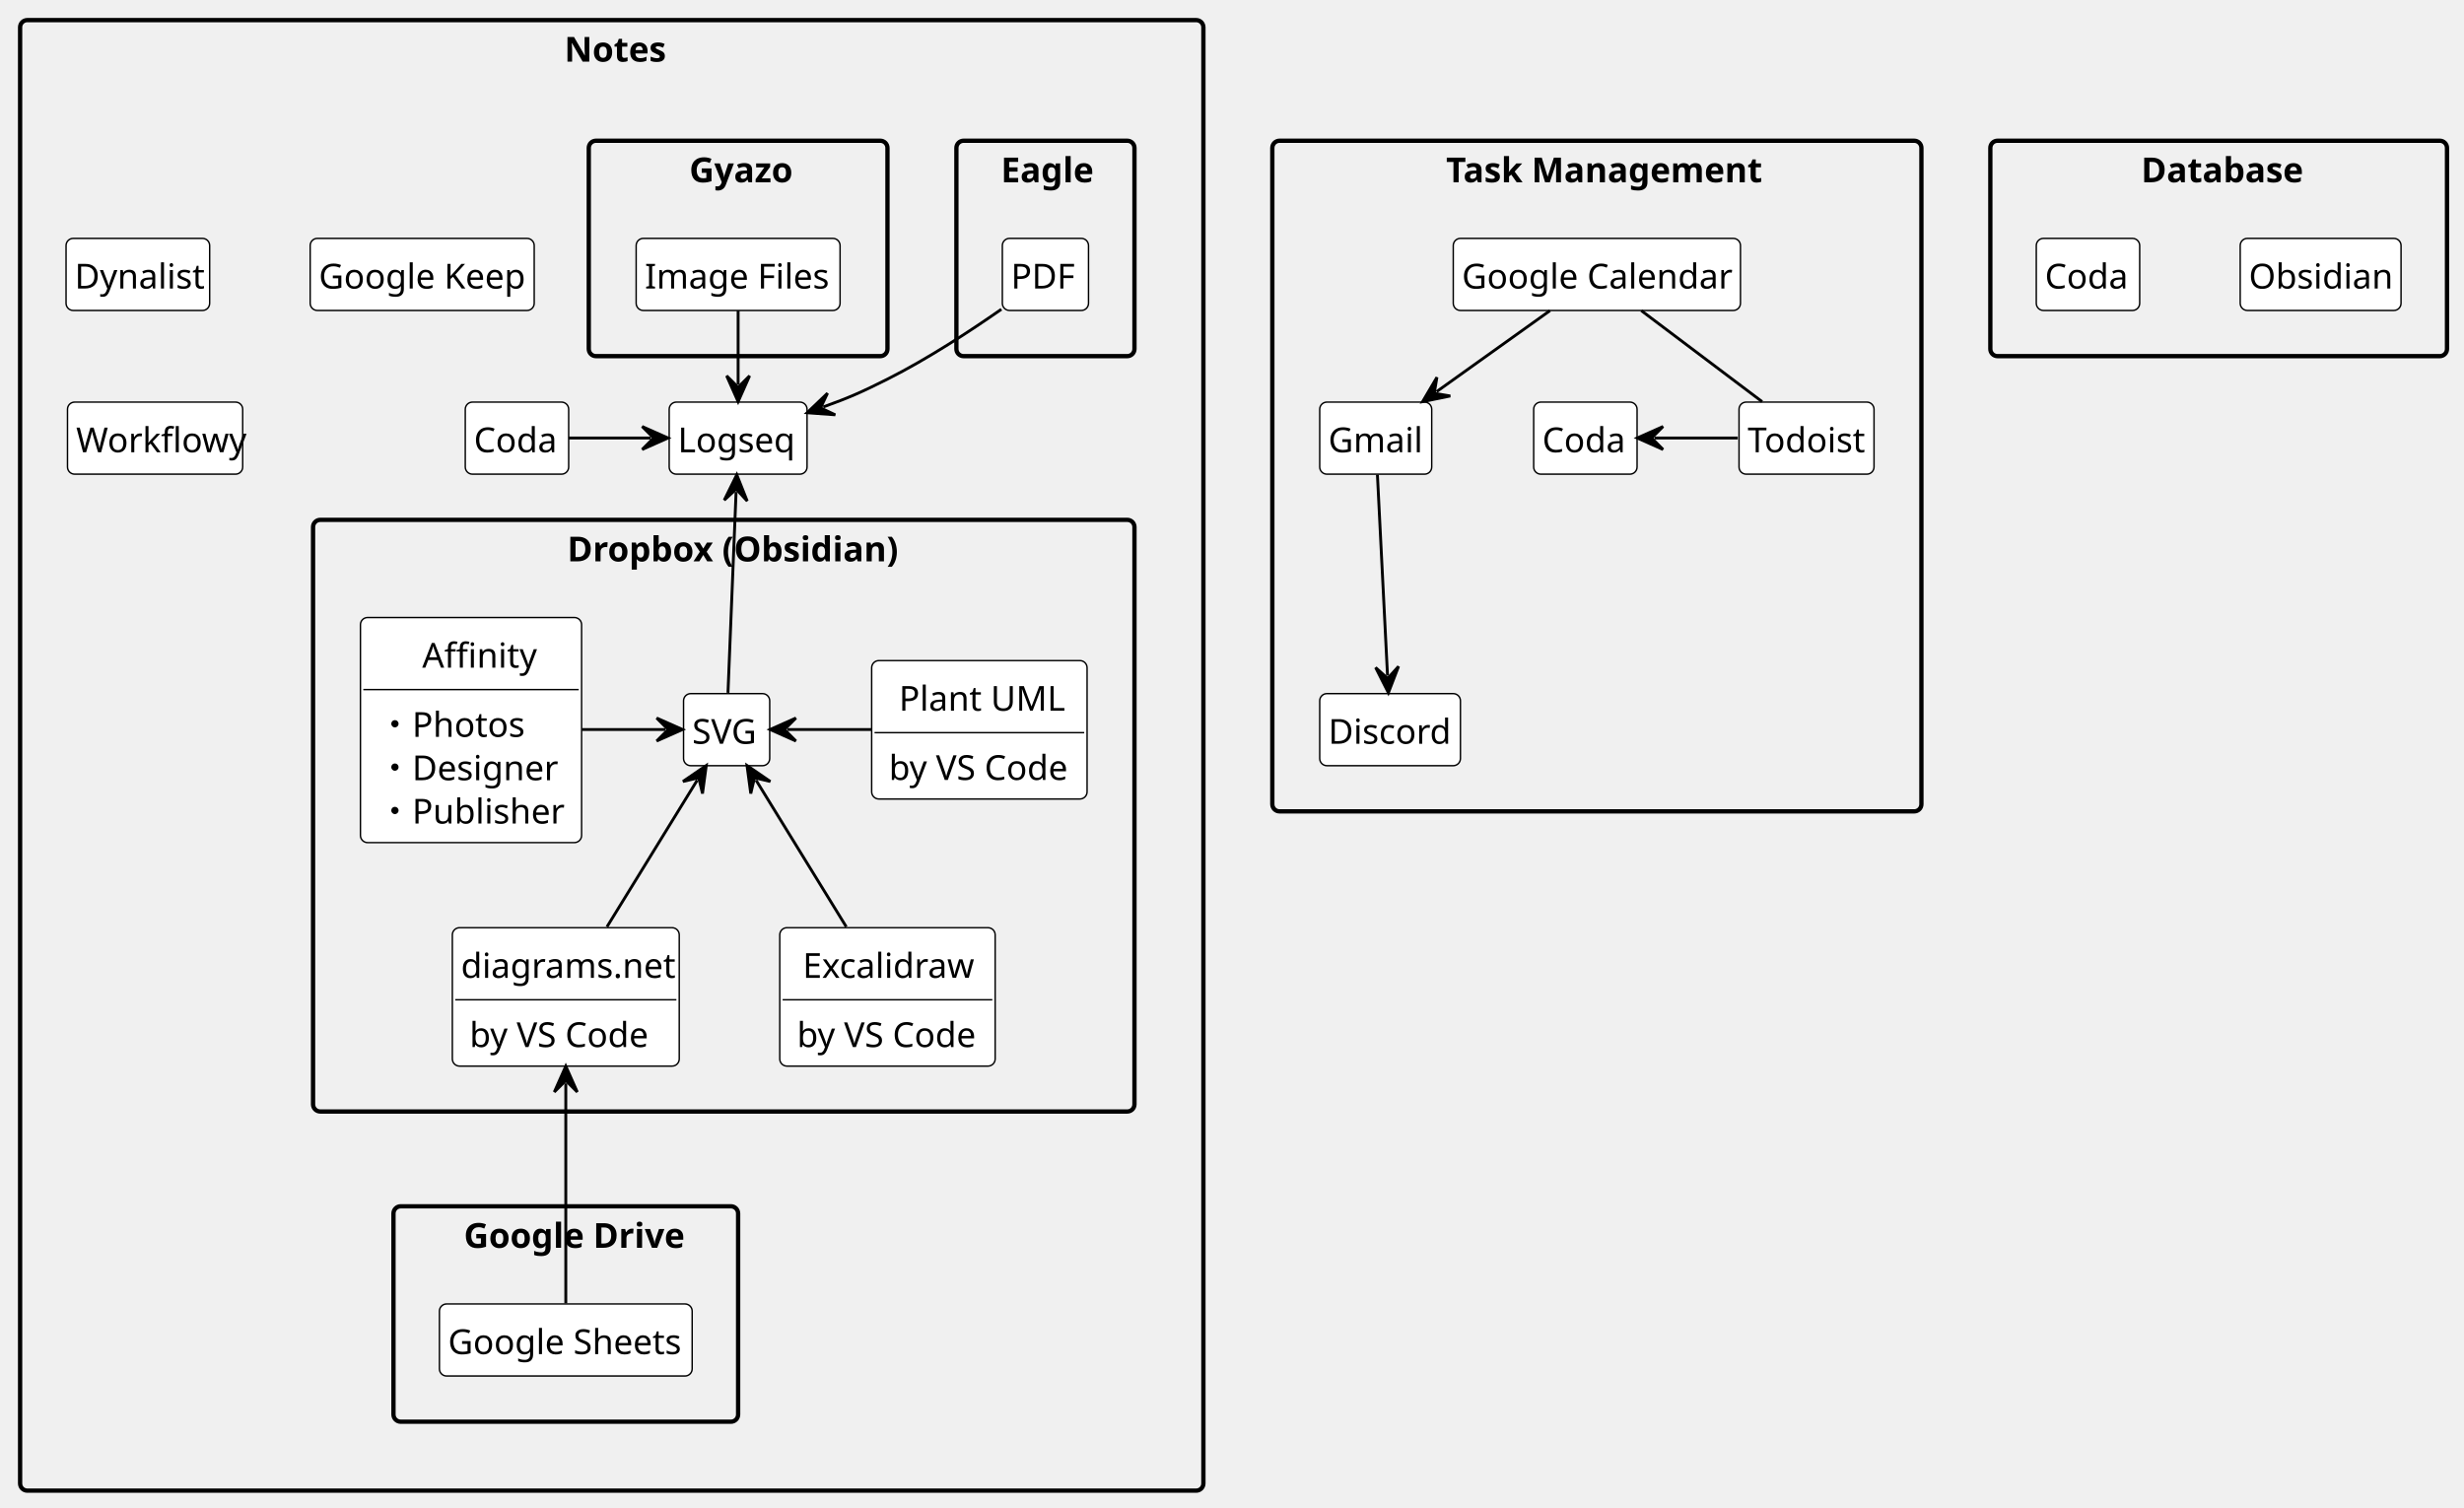
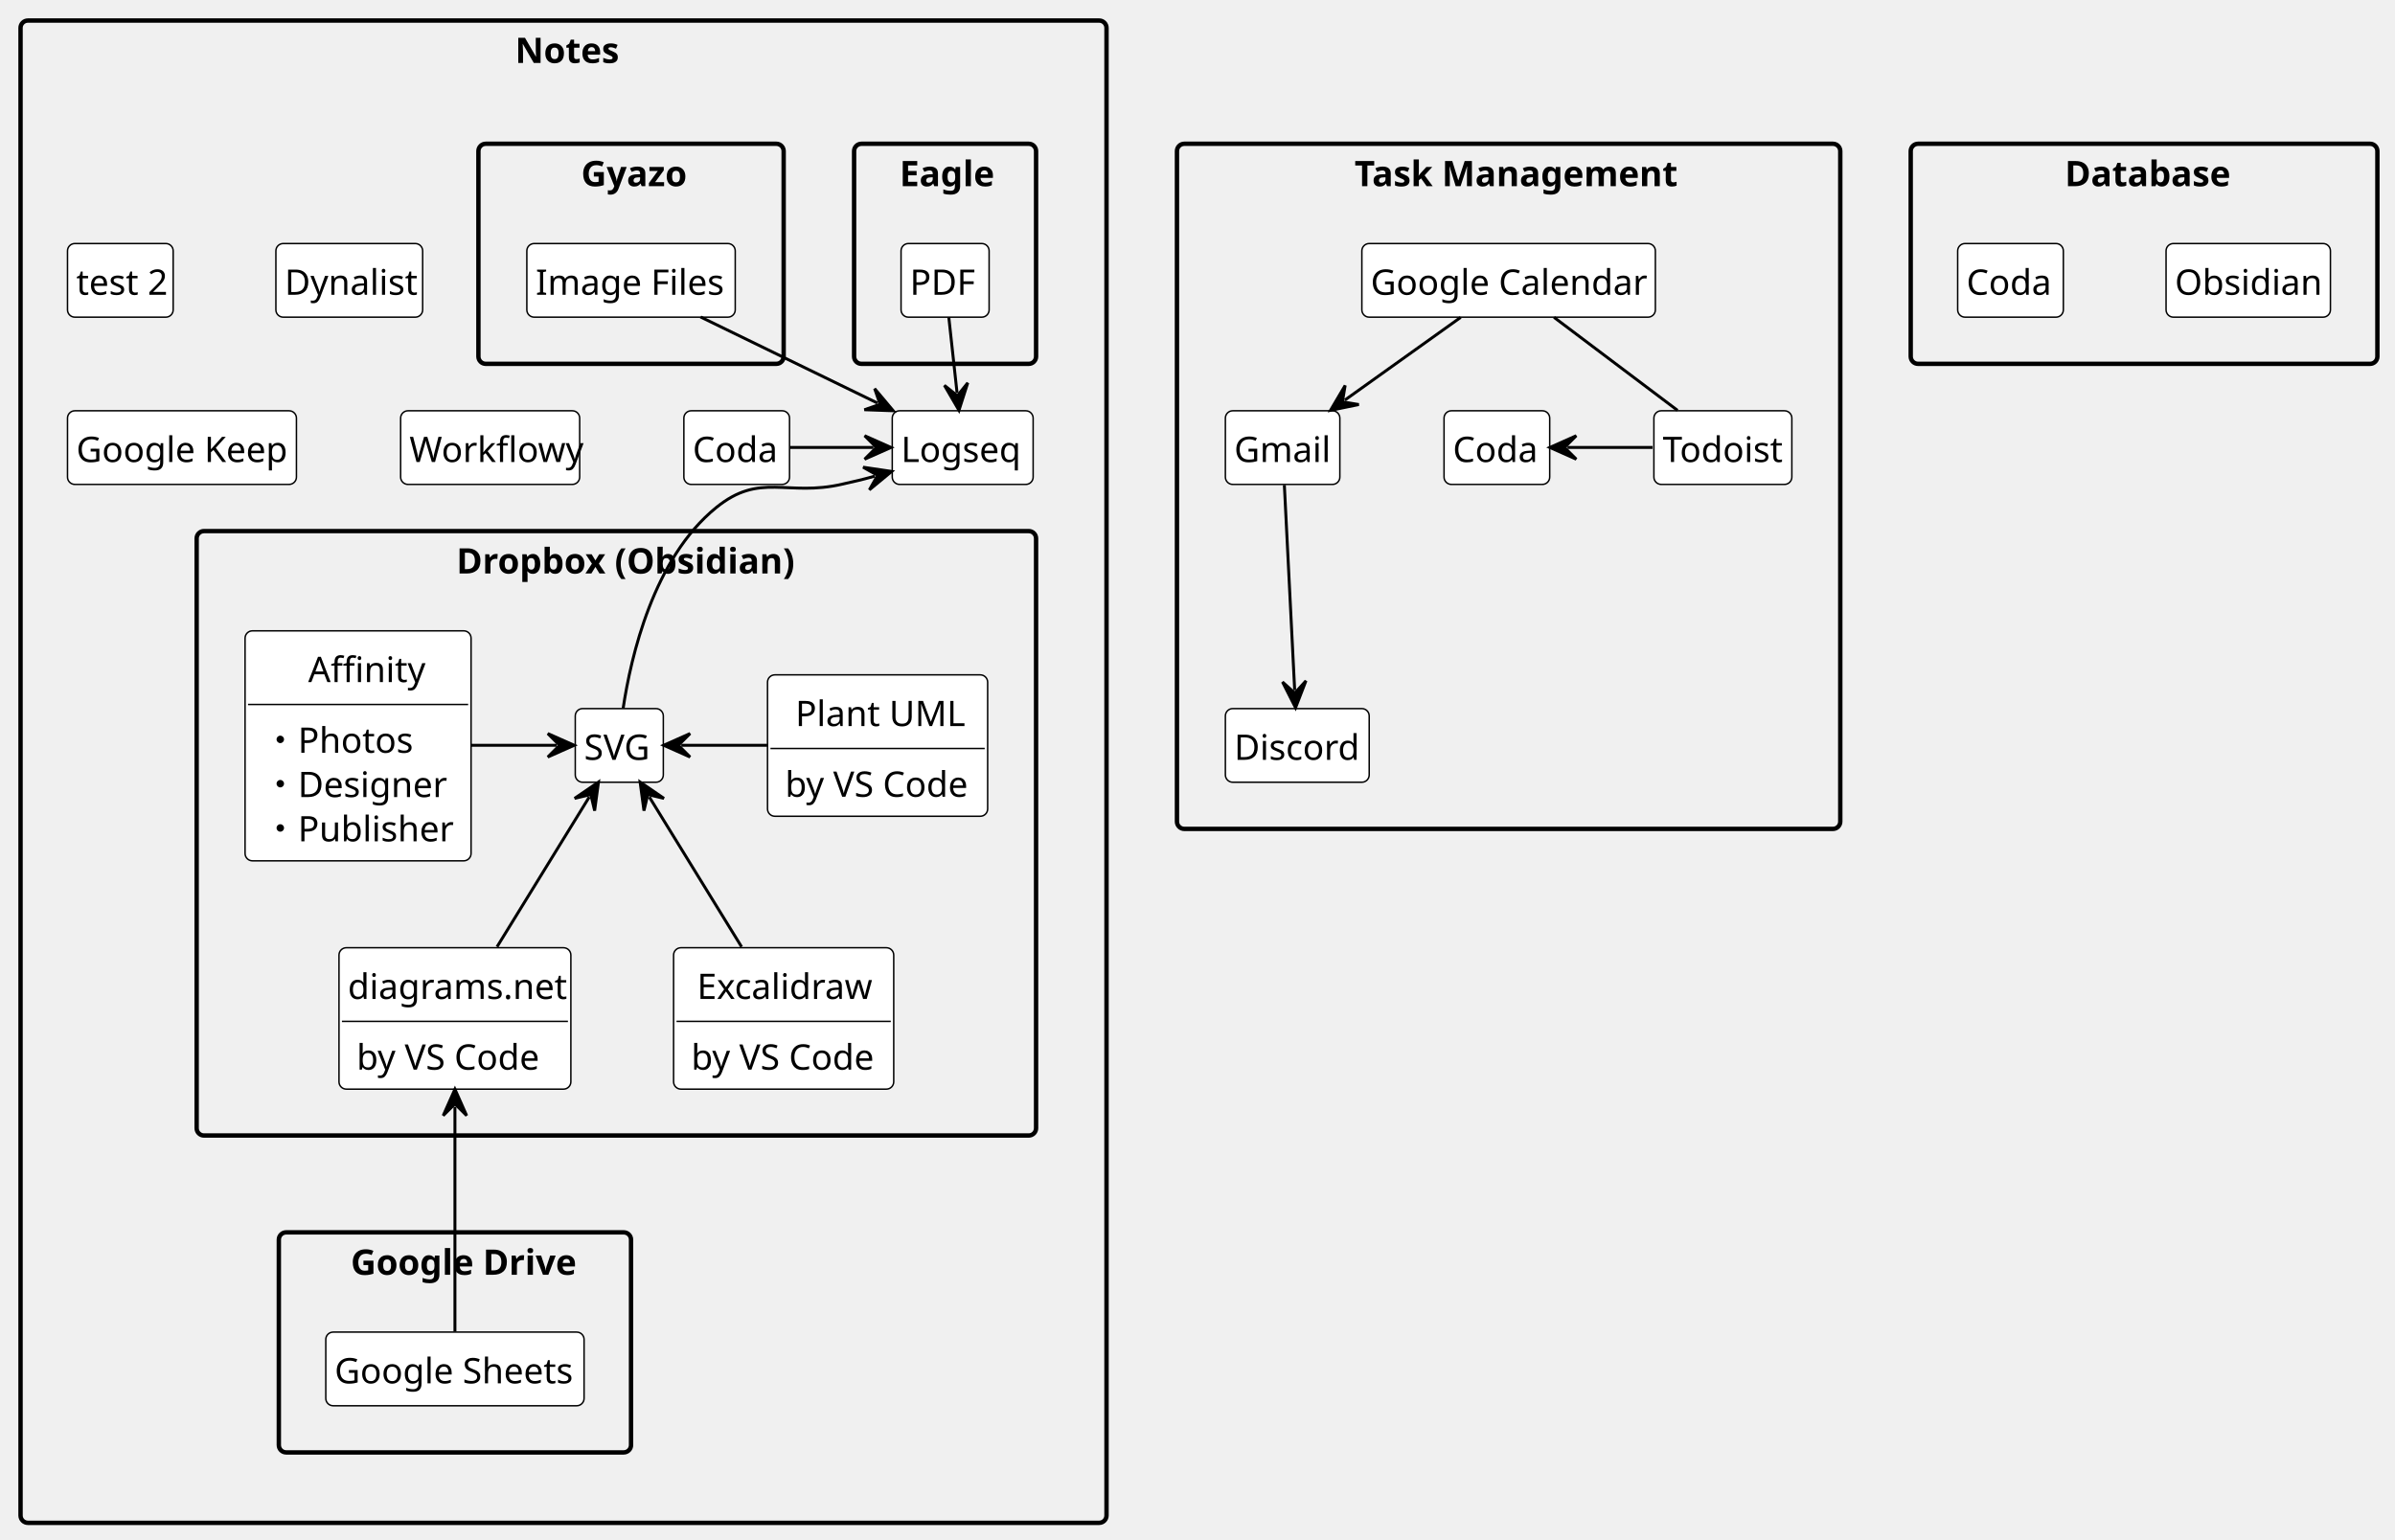
- <svg xmlns="http://www.w3.org/2000/svg" contentStyleType="text/css" height="1640.625px" preserveAspectRatio="none" style="width:2681px;height:1640px;background:#FFFFFF;" version="1.1" viewBox="0 0 2681 1640" width="2681.25px" zoomAndPan="magnify">
+ <svg xmlns="http://www.w3.org/2000/svg" contentStyleType="text/css" height="1640.625px" preserveAspectRatio="none" style="width:2550px;height:1640px;background:#FFFFFF;" version="1.1" viewBox="0 0 2550 1640" width="2550px" zoomAndPan="magnify">
  <defs />
  <g>
    <g id="cluster_Notes">
-       <rect fill="none" height="1600" rx="7.812" ry="7.812" style="stroke:#000000;stroke-width:4.688;" width="1287.5" x="21.875" y="21.875" />
-       <text fill="#000000" font-family="sans-serif" font-size="37.5" font-weight="bold" lengthAdjust="spacing" textLength="103.125" x="614.062" y="67.053">Notes</text>
+       <rect fill="none" height="1600" rx="7.812" ry="7.812" style="stroke:#000000;stroke-width:4.688;" width="1156.25" x="21.875" y="21.875" />
+       <text fill="#000000" font-family="sans-serif" font-size="37.5" font-weight="bold" lengthAdjust="spacing" textLength="103.125" x="548.438" y="67.053">Notes</text>
    </g>
    <g id="cluster_dropbox">
-       <rect fill="none" height="643.75" rx="7.812" ry="7.812" style="stroke:#000000;stroke-width:4.688;" width="893.75" x="340.625" y="565.625" />
-       <text fill="#000000" font-family="sans-serif" font-size="37.5" font-weight="bold" lengthAdjust="spacing" textLength="340.625" x="617.188" y="610.803">Dropbox (Obsidian)</text>
+       <rect fill="none" height="643.75" rx="7.812" ry="7.812" style="stroke:#000000;stroke-width:4.688;" width="893.75" x="209.375" y="565.625" />
+       <text fill="#000000" font-family="sans-serif" font-size="37.5" font-weight="bold" lengthAdjust="spacing" textLength="340.625" x="485.938" y="610.803">Dropbox (Obsidian)</text>
    </g>
    <g id="cluster_googledrive">
-       <rect fill="none" height="234.375" rx="7.812" ry="7.812" style="stroke:#000000;stroke-width:4.688;" width="375" x="428.125" y="1312.5" />
-       <text fill="#000000" font-family="sans-serif" font-size="37.5" font-weight="bold" lengthAdjust="spacing" textLength="221.875" x="504.688" y="1357.678">Google Drive</text>
+       <rect fill="none" height="234.375" rx="7.812" ry="7.812" style="stroke:#000000;stroke-width:4.688;" width="375" x="296.875" y="1312.5" />
+       <text fill="#000000" font-family="sans-serif" font-size="37.5" font-weight="bold" lengthAdjust="spacing" textLength="221.875" x="373.438" y="1357.678">Google Drive</text>
    </g>
    <g id="cluster_eagle">
-       <rect fill="none" height="234.375" rx="7.812" ry="7.812" style="stroke:#000000;stroke-width:4.688;" width="193.75" x="1040.625" y="153.125" />
-       <text fill="#000000" font-family="sans-serif" font-size="37.5" font-weight="bold" lengthAdjust="spacing" textLength="96.875" x="1089.062" y="198.303">Eagle</text>
+       <rect fill="none" height="234.375" rx="7.812" ry="7.812" style="stroke:#000000;stroke-width:4.688;" width="193.75" x="909.375" y="153.125" />
+       <text fill="#000000" font-family="sans-serif" font-size="37.5" font-weight="bold" lengthAdjust="spacing" textLength="96.875" x="957.812" y="198.303">Eagle</text>
    </g>
    <g id="cluster_gyazo">
-       <rect fill="none" height="234.375" rx="7.812" ry="7.812" style="stroke:#000000;stroke-width:4.688;" width="325" x="640.625" y="153.125" />
-       <text fill="#000000" font-family="sans-serif" font-size="37.5" font-weight="bold" lengthAdjust="spacing" textLength="106.25" x="750" y="198.303">Gyazo</text>
+       <rect fill="none" height="234.375" rx="7.812" ry="7.812" style="stroke:#000000;stroke-width:4.688;" width="325" x="509.375" y="153.125" />
+       <text fill="#000000" font-family="sans-serif" font-size="37.5" font-weight="bold" lengthAdjust="spacing" textLength="106.25" x="618.75" y="198.303">Gyazo</text>
    </g>
    <g id="cluster_Database">
-       <rect fill="none" height="234.375" rx="7.812" ry="7.812" style="stroke:#000000;stroke-width:4.688;" width="496.875" x="2165.625" y="153.125" />
-       <text fill="#000000" font-family="sans-serif" font-size="37.5" font-weight="bold" lengthAdjust="spacing" textLength="168.75" x="2329.688" y="198.303">Database</text>
+       <rect fill="none" height="234.375" rx="7.812" ry="7.812" style="stroke:#000000;stroke-width:4.688;" width="496.875" x="2034.375" y="153.125" />
+       <text fill="#000000" font-family="sans-serif" font-size="37.5" font-weight="bold" lengthAdjust="spacing" textLength="168.75" x="2198.438" y="198.303">Database</text>
    </g>
    <g id="cluster_Task Management">
-       <rect fill="none" height="729.688" rx="7.812" ry="7.812" style="stroke:#000000;stroke-width:4.688;" width="706.25" x="1384.375" y="153.125" />
-       <text fill="#000000" font-family="sans-serif" font-size="37.5" font-weight="bold" lengthAdjust="spacing" textLength="328.125" x="1573.438" y="198.303">Task Management</text>
+       <rect fill="none" height="729.688" rx="7.812" ry="7.812" style="stroke:#000000;stroke-width:4.688;" width="706.25" x="1253.125" y="153.125" />
+       <text fill="#000000" font-family="sans-serif" font-size="37.5" font-weight="bold" lengthAdjust="spacing" textLength="328.125" x="1442.188" y="198.303">Task Management</text>
+     </g>
+     <g id="elem_test 2">
+       <rect codeLine="26" fill="#FFFFFF" height="78.418" id="test 2" rx="7.812" ry="7.812" style="stroke:#000000;stroke-width:1.562;" width="112.5" x="71.875" y="259.375" />
+       <text fill="#000000" font-family="sans-serif" font-size="37.5" lengthAdjust="spacing" textLength="93.75" x="81.25" y="313.928">test 2</text>
    </g>
    <g id="elem_logseq">
-       <rect codeLine="26" fill="#FFFFFF" height="78.418" id="logseq" rx="7.812" ry="7.812" style="stroke:#000000;stroke-width:1.562;" width="150" x="728.125" y="437.5" />
-       <text fill="#000000" font-family="sans-serif" font-size="37.5" lengthAdjust="spacing" textLength="131.25" x="737.5" y="492.053">Logseq</text>
+       <rect codeLine="27" fill="#FFFFFF" height="78.418" id="logseq" rx="7.812" ry="7.812" style="stroke:#000000;stroke-width:1.562;" width="150" x="950" y="437.5" />
+       <text fill="#000000" font-family="sans-serif" font-size="37.5" lengthAdjust="spacing" textLength="131.25" x="959.375" y="492.053">Logseq</text>
    </g>
    <g id="elem_coda">
-       <rect codeLine="53" fill="#FFFFFF" height="78.418" id="coda" rx="7.812" ry="7.812" style="stroke:#000000;stroke-width:1.562;" width="112.5" x="506.25" y="437.5" />
-       <text fill="#000000" font-family="sans-serif" font-size="37.5" lengthAdjust="spacing" textLength="93.75" x="515.625" y="492.053">Coda</text>
+       <rect codeLine="54" fill="#FFFFFF" height="78.418" id="coda" rx="7.812" ry="7.812" style="stroke:#000000;stroke-width:1.562;" width="112.5" x="728.125" y="437.5" />
+       <text fill="#000000" font-family="sans-serif" font-size="37.5" lengthAdjust="spacing" textLength="93.75" x="737.5" y="492.053">Coda</text>
    </g>
    <g id="elem_dynalist">
-       <rect codeLine="54" fill="#FFFFFF" height="78.418" id="dynalist" rx="7.812" ry="7.812" style="stroke:#000000;stroke-width:1.562;" width="156.25" x="71.875" y="259.375" />
-       <text fill="#000000" font-family="sans-serif" font-size="37.5" lengthAdjust="spacing" textLength="137.5" x="81.25" y="313.928">Dynalist</text>
+       <rect codeLine="55" fill="#FFFFFF" height="78.418" id="dynalist" rx="7.812" ry="7.812" style="stroke:#000000;stroke-width:1.562;" width="156.25" x="293.75" y="259.375" />
+       <text fill="#000000" font-family="sans-serif" font-size="37.5" lengthAdjust="spacing" textLength="137.5" x="303.125" y="313.928">Dynalist</text>
    </g>
    <g id="elem_googlekeep">
-       <rect codeLine="55" fill="#FFFFFF" height="78.418" id="googlekeep" rx="7.812" ry="7.812" style="stroke:#000000;stroke-width:1.562;" width="243.75" x="337.5" y="259.375" />
-       <text fill="#000000" font-family="sans-serif" font-size="37.5" lengthAdjust="spacing" textLength="225" x="346.875" y="313.928">Google Keep</text>
+       <rect codeLine="56" fill="#FFFFFF" height="78.418" id="googlekeep" rx="7.812" ry="7.812" style="stroke:#000000;stroke-width:1.562;" width="243.75" x="71.875" y="437.5" />
+       <text fill="#000000" font-family="sans-serif" font-size="37.5" lengthAdjust="spacing" textLength="225" x="81.25" y="492.053">Google Keep</text>
    </g>
    <g id="elem_workflowy">
-       <rect codeLine="56" fill="#FFFFFF" height="78.418" id="workflowy" rx="7.812" ry="7.812" style="stroke:#000000;stroke-width:1.562;" width="190.625" x="73.438" y="437.5" />
-       <text fill="#000000" font-family="sans-serif" font-size="37.5" lengthAdjust="spacing" textLength="171.875" x="82.812" y="492.053">Workflowy</text>
+       <rect codeLine="57" fill="#FFFFFF" height="78.418" id="workflowy" rx="7.812" ry="7.812" style="stroke:#000000;stroke-width:1.562;" width="190.625" x="426.562" y="437.5" />
+       <text fill="#000000" font-family="sans-serif" font-size="37.5" lengthAdjust="spacing" textLength="171.875" x="435.938" y="492.053">Workflowy</text>
    </g>
    <g id="elem_svg">
-       <rect codeLine="28" fill="#FFFFFF" height="78.418" id="svg" rx="7.812" ry="7.812" style="stroke:#000000;stroke-width:1.562;" width="93.75" x="743.75" y="754.688" />
-       <text fill="#000000" font-family="sans-serif" font-size="37.5" lengthAdjust="spacing" textLength="75" x="753.125" y="809.241">SVG</text>
+       <rect codeLine="29" fill="#FFFFFF" height="78.418" id="svg" rx="7.812" ry="7.812" style="stroke:#000000;stroke-width:1.562;" width="93.75" x="612.5" y="754.688" />
+       <text fill="#000000" font-family="sans-serif" font-size="37.5" lengthAdjust="spacing" textLength="75" x="621.875" y="809.241">SVG</text>
    </g>
    <g id="elem_diagramsnet">
-       <rect codeLine="29" fill="#FFFFFF" height="150.586" id="diagramsnet" rx="7.812" ry="7.812" style="stroke:#000000;stroke-width:1.562;" width="246.875" x="492.188" y="1009.375" />
-       <text fill="#000000" font-family="sans-serif" font-size="37.5" lengthAdjust="spacing" textLength="228.125" x="501.562" y="1063.928">diagrams.net</text>
-       <line style="stroke:#000000;stroke-width:1.562;" x1="495.312" x2="735.938" y1="1087.793" y2="1087.793" />
-       <text fill="#000000" font-family="sans-serif" font-size="37.5" lengthAdjust="spacing" textLength="196.875" x="510.938" y="1139.221">by VS Code</text>
+       <rect codeLine="30" fill="#FFFFFF" height="150.586" id="diagramsnet" rx="7.812" ry="7.812" style="stroke:#000000;stroke-width:1.562;" width="246.875" x="360.938" y="1009.375" />
+       <text fill="#000000" font-family="sans-serif" font-size="37.5" lengthAdjust="spacing" textLength="228.125" x="370.312" y="1063.928">diagrams.net</text>
+       <line style="stroke:#000000;stroke-width:1.562;" x1="364.062" x2="604.688" y1="1087.793" y2="1087.793" />
+       <text fill="#000000" font-family="sans-serif" font-size="37.5" lengthAdjust="spacing" textLength="196.875" x="379.688" y="1139.221">by VS Code</text>
    </g>
    <g id="elem_excalidraw">
-       <rect codeLine="32" fill="#FFFFFF" height="150.586" id="excalidraw" rx="7.812" ry="7.812" style="stroke:#000000;stroke-width:1.562;" width="234.375" x="848.438" y="1009.375" />
-       <text fill="#000000" font-family="sans-serif" font-size="37.5" lengthAdjust="spacing" textLength="184.375" x="873.438" y="1063.928">Excalidraw</text>
-       <line style="stroke:#000000;stroke-width:1.562;" x1="851.562" x2="1079.688" y1="1087.793" y2="1087.793" />
-       <text fill="#000000" font-family="sans-serif" font-size="37.5" lengthAdjust="spacing" textLength="196.875" x="867.188" y="1139.221">by VS Code</text>
+       <rect codeLine="33" fill="#FFFFFF" height="150.586" id="excalidraw" rx="7.812" ry="7.812" style="stroke:#000000;stroke-width:1.562;" width="234.375" x="717.188" y="1009.375" />
+       <text fill="#000000" font-family="sans-serif" font-size="37.5" lengthAdjust="spacing" textLength="184.375" x="742.188" y="1063.928">Excalidraw</text>
+       <line style="stroke:#000000;stroke-width:1.562;" x1="720.312" x2="948.438" y1="1087.793" y2="1087.793" />
+       <text fill="#000000" font-family="sans-serif" font-size="37.5" lengthAdjust="spacing" textLength="196.875" x="735.938" y="1139.221">by VS Code</text>
    </g>
    <g id="elem_plantuml">
-       <rect codeLine="35" fill="#FFFFFF" height="150.586" id="plantuml" rx="7.812" ry="7.812" style="stroke:#000000;stroke-width:1.562;" width="234.375" x="948.438" y="718.75" />
-       <text fill="#000000" font-family="sans-serif" font-size="37.5" lengthAdjust="spacing" textLength="175" x="978.125" y="773.303">Plant UML</text>
-       <line style="stroke:#000000;stroke-width:1.562;" x1="951.562" x2="1179.688" y1="797.168" y2="797.168" />
-       <text fill="#000000" font-family="sans-serif" font-size="37.5" lengthAdjust="spacing" textLength="196.875" x="967.188" y="848.596">by VS Code</text>
+       <rect codeLine="36" fill="#FFFFFF" height="150.586" id="plantuml" rx="7.812" ry="7.812" style="stroke:#000000;stroke-width:1.562;" width="234.375" x="817.188" y="718.75" />
+       <text fill="#000000" font-family="sans-serif" font-size="37.5" lengthAdjust="spacing" textLength="175" x="846.875" y="773.303">Plant UML</text>
+       <line style="stroke:#000000;stroke-width:1.562;" x1="820.312" x2="1048.438" y1="797.168" y2="797.168" />
+       <text fill="#000000" font-family="sans-serif" font-size="37.5" lengthAdjust="spacing" textLength="196.875" x="835.938" y="848.596">by VS Code</text>
    </g>
    <g id="elem_affinity">
-       <rect codeLine="38" fill="#FFFFFF" height="244.922" id="affinity" rx="7.812" ry="7.812" style="stroke:#000000;stroke-width:1.562;" width="240.625" x="392.188" y="671.875" />
-       <text fill="#000000" font-family="sans-serif" font-size="37.5" lengthAdjust="spacing" textLength="106.25" x="459.375" y="726.428">Affinity</text>
-       <line style="stroke:#000000;stroke-width:1.562;" x1="395.312" x2="629.688" y1="750.293" y2="750.293" />
-       <text fill="#000000" font-family="sans-serif" font-size="37.5" lengthAdjust="spacing" textLength="159.375" x="410.938" y="801.721">・Photos</text>
-       <text fill="#000000" font-family="sans-serif" font-size="37.5" lengthAdjust="spacing" textLength="196.875" x="410.938" y="848.889">・Designer</text>
-       <text fill="#000000" font-family="sans-serif" font-size="37.5" lengthAdjust="spacing" textLength="203.125" x="410.938" y="896.057">・Publisher</text>
+       <rect codeLine="39" fill="#FFFFFF" height="244.922" id="affinity" rx="7.812" ry="7.812" style="stroke:#000000;stroke-width:1.562;" width="240.625" x="260.938" y="671.875" />
+       <text fill="#000000" font-family="sans-serif" font-size="37.5" lengthAdjust="spacing" textLength="106.25" x="328.125" y="726.428">Affinity</text>
+       <line style="stroke:#000000;stroke-width:1.562;" x1="264.062" x2="498.438" y1="750.293" y2="750.293" />
+       <text fill="#000000" font-family="sans-serif" font-size="37.5" lengthAdjust="spacing" textLength="159.375" x="279.688" y="801.721">・Photos</text>
+       <text fill="#000000" font-family="sans-serif" font-size="37.5" lengthAdjust="spacing" textLength="196.875" x="279.688" y="848.889">・Designer</text>
+       <text fill="#000000" font-family="sans-serif" font-size="37.5" lengthAdjust="spacing" textLength="203.125" x="279.688" y="896.057">・Publisher</text>
    </g>
    <g id="elem_googlesheets">
-       <rect codeLine="45" fill="#FFFFFF" height="78.418" id="googlesheets" rx="7.812" ry="7.812" style="stroke:#000000;stroke-width:1.562;" width="275" x="478.125" y="1418.75" />
-       <text fill="#000000" font-family="sans-serif" font-size="37.5" lengthAdjust="spacing" textLength="256.25" x="487.5" y="1473.303">Google Sheets</text>
+       <rect codeLine="46" fill="#FFFFFF" height="78.418" id="googlesheets" rx="7.812" ry="7.812" style="stroke:#000000;stroke-width:1.562;" width="275" x="346.875" y="1418.75" />
+       <text fill="#000000" font-family="sans-serif" font-size="37.5" lengthAdjust="spacing" textLength="256.25" x="356.25" y="1473.303">Google Sheets</text>
    </g>
    <g id="elem_pdf">
-       <rect codeLine="48" fill="#FFFFFF" height="78.418" id="pdf" rx="7.812" ry="7.812" style="stroke:#000000;stroke-width:1.562;" width="93.75" x="1090.625" y="259.375" />
-       <text fill="#000000" font-family="sans-serif" font-size="37.5" lengthAdjust="spacing" textLength="75" x="1100" y="313.928">PDF</text>
+       <rect codeLine="49" fill="#FFFFFF" height="78.418" id="pdf" rx="7.812" ry="7.812" style="stroke:#000000;stroke-width:1.562;" width="93.75" x="959.375" y="259.375" />
+       <text fill="#000000" font-family="sans-serif" font-size="37.5" lengthAdjust="spacing" textLength="75" x="968.75" y="313.928">PDF</text>
    </g>
    <g id="elem_imagefiles">
-       <rect codeLine="51" fill="#FFFFFF" height="78.418" id="imagefiles" rx="7.812" ry="7.812" style="stroke:#000000;stroke-width:1.562;" width="221.875" x="692.188" y="259.375" />
-       <text fill="#000000" font-family="sans-serif" font-size="37.5" lengthAdjust="spacing" textLength="203.125" x="701.562" y="313.928">Image Files</text>
+       <rect codeLine="52" fill="#FFFFFF" height="78.418" id="imagefiles" rx="7.812" ry="7.812" style="stroke:#000000;stroke-width:1.562;" width="221.875" x="560.938" y="259.375" />
+       <text fill="#000000" font-family="sans-serif" font-size="37.5" lengthAdjust="spacing" textLength="203.125" x="570.312" y="313.928">Image Files</text>
    </g>
    <g id="elem_obsidian">
-       <rect codeLine="60" fill="#FFFFFF" height="78.418" id="obsidian" rx="7.812" ry="7.812" style="stroke:#000000;stroke-width:1.562;" width="175" x="2437.5" y="259.375" />
-       <text fill="#000000" font-family="sans-serif" font-size="37.5" lengthAdjust="spacing" textLength="156.25" x="2446.875" y="313.928">Obsidian</text>
+       <rect codeLine="61" fill="#FFFFFF" height="78.418" id="obsidian" rx="7.812" ry="7.812" style="stroke:#000000;stroke-width:1.562;" width="175" x="2306.25" y="259.375" />
+       <text fill="#000000" font-family="sans-serif" font-size="37.5" lengthAdjust="spacing" textLength="156.25" x="2315.625" y="313.928">Obsidian</text>
    </g>
    <g id="elem_coda2">
-       <rect codeLine="61" fill="#FFFFFF" height="78.418" id="coda2" rx="7.812" ry="7.812" style="stroke:#000000;stroke-width:1.562;" width="112.5" x="2215.625" y="259.375" />
-       <text fill="#000000" font-family="sans-serif" font-size="37.5" lengthAdjust="spacing" textLength="93.75" x="2225" y="313.928">Coda</text>
+       <rect codeLine="62" fill="#FFFFFF" height="78.418" id="coda2" rx="7.812" ry="7.812" style="stroke:#000000;stroke-width:1.562;" width="112.5" x="2084.375" y="259.375" />
+       <text fill="#000000" font-family="sans-serif" font-size="37.5" lengthAdjust="spacing" textLength="93.75" x="2093.75" y="313.928">Coda</text>
    </g>
    <g id="elem_coda3">
-       <rect codeLine="65" fill="#FFFFFF" height="78.418" id="coda3" rx="7.812" ry="7.812" style="stroke:#000000;stroke-width:1.562;" width="112.5" x="1668.75" y="437.5" />
-       <text fill="#000000" font-family="sans-serif" font-size="37.5" lengthAdjust="spacing" textLength="93.75" x="1678.125" y="492.053">Coda</text>
+       <rect codeLine="66" fill="#FFFFFF" height="78.418" id="coda3" rx="7.812" ry="7.812" style="stroke:#000000;stroke-width:1.562;" width="112.5" x="1537.5" y="437.5" />
+       <text fill="#000000" font-family="sans-serif" font-size="37.5" lengthAdjust="spacing" textLength="93.75" x="1546.875" y="492.053">Coda</text>
    </g>
    <g id="elem_todoist">
-       <rect codeLine="66" fill="#FFFFFF" height="78.418" id="todoist" rx="7.812" ry="7.812" style="stroke:#000000;stroke-width:1.562;" width="146.875" x="1892.188" y="437.5" />
-       <text fill="#000000" font-family="sans-serif" font-size="37.5" lengthAdjust="spacing" textLength="128.125" x="1901.562" y="492.053">Todoist</text>
+       <rect codeLine="67" fill="#FFFFFF" height="78.418" id="todoist" rx="7.812" ry="7.812" style="stroke:#000000;stroke-width:1.562;" width="146.875" x="1760.938" y="437.5" />
+       <text fill="#000000" font-family="sans-serif" font-size="37.5" lengthAdjust="spacing" textLength="128.125" x="1770.312" y="492.053">Todoist</text>
    </g>
    <g id="elem_googlecalendar">
-       <rect codeLine="67" fill="#FFFFFF" height="78.418" id="googlecalendar" rx="7.812" ry="7.812" style="stroke:#000000;stroke-width:1.562;" width="312.5" x="1581.25" y="259.375" />
-       <text fill="#000000" font-family="sans-serif" font-size="37.5" lengthAdjust="spacing" textLength="293.75" x="1590.625" y="313.928">Google Calendar</text>
+       <rect codeLine="68" fill="#FFFFFF" height="78.418" id="googlecalendar" rx="7.812" ry="7.812" style="stroke:#000000;stroke-width:1.562;" width="312.5" x="1450" y="259.375" />
+       <text fill="#000000" font-family="sans-serif" font-size="37.5" lengthAdjust="spacing" textLength="293.75" x="1459.375" y="313.928">Google Calendar</text>
    </g>
    <g id="elem_gmail">
-       <rect codeLine="68" fill="#FFFFFF" height="78.418" id="gmail" rx="7.812" ry="7.812" style="stroke:#000000;stroke-width:1.562;" width="121.875" x="1435.938" y="437.5" />
-       <text fill="#000000" font-family="sans-serif" font-size="37.5" lengthAdjust="spacing" textLength="103.125" x="1445.312" y="492.053">Gmail</text>
+       <rect codeLine="69" fill="#FFFFFF" height="78.418" id="gmail" rx="7.812" ry="7.812" style="stroke:#000000;stroke-width:1.562;" width="121.875" x="1304.688" y="437.5" />
+       <text fill="#000000" font-family="sans-serif" font-size="37.5" lengthAdjust="spacing" textLength="103.125" x="1314.062" y="492.053">Gmail</text>
    </g>
    <g id="elem_discord">
-       <rect codeLine="69" fill="#FFFFFF" height="78.418" id="discord" rx="7.812" ry="7.812" style="stroke:#000000;stroke-width:1.562;" width="153.125" x="1435.938" y="754.688" />
-       <text fill="#000000" font-family="sans-serif" font-size="37.5" lengthAdjust="spacing" textLength="134.375" x="1445.312" y="809.241">Discord</text>
+       <rect codeLine="70" fill="#FFFFFF" height="78.418" id="discord" rx="7.812" ry="7.812" style="stroke:#000000;stroke-width:1.562;" width="153.125" x="1304.688" y="754.688" />
+       <text fill="#000000" font-family="sans-serif" font-size="37.5" lengthAdjust="spacing" textLength="134.375" x="1314.062" y="809.241">Discord</text>
    </g>
    <g id="link_logseq_svg">
-       <path codeLine="73" d="M800.903,535.297 C798.497,595.141 794.5,693.969 792.094,753.781 " fill="none" id="logseq-backto-svg" style="stroke:#000000;stroke-width:3.125;" />
-       <polygon fill="#000000" points="801.656,516.562,788.036,544.163,801.029,532.175,813.016,545.167,801.656,516.562" style="stroke:#000000;stroke-width:3.125;" />
+       <path codeLine="74" d="M931.342,507.119 C914.155,511.9 913.969,511.656 896.875,515.625 C837.719,529.406 809.656,502.344 762.5,540.625 C695.781,594.781 671.75,699.25 663.469,754.438 " fill="none" id="logseq-backto-svg" style="stroke:#000000;stroke-width:3.125;" />
+       <polygon fill="#000000" points="949.406,502.094,918.96,497.589,934.353,506.281,925.66,521.674,949.406,502.094" style="stroke:#000000;stroke-width:3.125;" />
    </g>
    <g id="link_svg_plantuml">
-       <path codeLine="74" d="M856.625,793.75 C893.406,793.75 911.438,793.75 948.188,793.75 " fill="none" id="svg-backto-plantuml" style="stroke:#000000;stroke-width:3.125;" />
-       <polygon fill="#000000" points="837.875,793.75,866,806.25,853.5,793.75,866,781.25,837.875,793.75" style="stroke:#000000;stroke-width:3.125;" />
+       <path codeLine="75" d="M725.375,793.75 C762.156,793.75 780.188,793.75 816.938,793.75 " fill="none" id="svg-backto-plantuml" style="stroke:#000000;stroke-width:3.125;" />
+       <polygon fill="#000000" points="706.625,793.75,734.75,806.25,722.25,793.75,734.75,781.25,706.625,793.75" style="stroke:#000000;stroke-width:3.125;" />
    </g>
    <g id="link_svg_excalidraw">
-       <path codeLine="75" d="M822.614,848.871 C849.677,892.808 886.219,952.188 920.812,1008.406 " fill="none" id="svg-backto-excalidraw" style="stroke:#000000;stroke-width:3.125;" />
-       <polygon fill="#000000" points="812.781,832.906,816.888,863.409,820.976,846.21,838.174,850.298,812.781,832.906" style="stroke:#000000;stroke-width:3.125;" />
+       <path codeLine="76" d="M691.364,848.871 C718.427,892.808 754.969,952.188 789.562,1008.406 " fill="none" id="svg-backto-excalidraw" style="stroke:#000000;stroke-width:3.125;" />
+       <polygon fill="#000000" points="681.531,832.906,685.638,863.409,689.726,846.21,706.924,850.298,681.531,832.906" style="stroke:#000000;stroke-width:3.125;" />
    </g>
    <g id="link_svg_diagramsnet">
-       <path codeLine="76" d="M758.636,848.871 C731.573,892.808 695.031,952.188 660.438,1008.406 " fill="none" id="svg-backto-diagramsnet" style="stroke:#000000;stroke-width:3.125;" />
-       <polygon fill="#000000" points="768.469,832.906,743.076,850.298,760.274,846.21,764.362,863.409,768.469,832.906" style="stroke:#000000;stroke-width:3.125;" />
+       <path codeLine="77" d="M627.386,848.871 C600.323,892.808 563.781,952.188 529.188,1008.406 " fill="none" id="svg-backto-diagramsnet" style="stroke:#000000;stroke-width:3.125;" />
+       <polygon fill="#000000" points="637.219,832.906,611.826,850.298,629.024,846.21,633.112,863.409,637.219,832.906" style="stroke:#000000;stroke-width:3.125;" />
    </g>
    <g id="link_affinity_svg">
-       <path codeLine="77" d="M633.094,793.75 C669.594,793.75 687.375,793.75 723.875,793.75 " fill="none" id="affinity-to-svg" style="stroke:#000000;stroke-width:3.125;" />
-       <polygon fill="#000000" points="742.625,793.75,714.5,781.25,727,793.75,714.5,806.25,742.625,793.75" style="stroke:#000000;stroke-width:3.125;" />
+       <path codeLine="78" d="M501.844,793.75 C538.344,793.75 556.125,793.75 592.625,793.75 " fill="none" id="affinity-to-svg" style="stroke:#000000;stroke-width:3.125;" />
+       <polygon fill="#000000" points="611.375,793.75,583.25,781.25,595.75,793.75,583.25,806.25,611.375,793.75" style="stroke:#000000;stroke-width:3.125;" />
    </g>
    <g id="link_diagramsnet_googlesheets">
-       <path codeLine="78" d="M615.625,1178.781 C615.625,1256.531 615.625,1358.094 615.625,1418.094 " fill="none" id="diagramsnet-backto-googlesheets" style="stroke:#000000;stroke-width:3.125;" />
-       <polygon fill="#000000" points="615.625,1160.031,603.125,1188.156,615.625,1175.656,628.125,1188.156,615.625,1160.031" style="stroke:#000000;stroke-width:3.125;" />
+       <path codeLine="79" d="M484.375,1178.781 C484.375,1256.531 484.375,1358.094 484.375,1418.094 " fill="none" id="diagramsnet-backto-googlesheets" style="stroke:#000000;stroke-width:3.125;" />
+       <polygon fill="#000000" points="484.375,1160.031,471.875,1188.156,484.375,1175.656,496.875,1188.156,484.375,1160.031" style="stroke:#000000;stroke-width:3.125;" />
    </g>
    <g id="link_pdf_logseq">
-       <path codeLine="79" d="M1089.531,336.5 C1055.938,359.969 1009.406,390.469 965.625,412.5 C937.906,426.438 923.835,432.696 895.804,442.759 " fill="none" id="pdf-to-logseq" style="stroke:#000000;stroke-width:3.125;" />
-       <polygon fill="#000000" points="878.156,449.094,908.851,451.356,892.862,443.815,900.404,427.826,878.156,449.094" style="stroke:#000000;stroke-width:3.125;" />
+       <path codeLine="80" d="M1010.219,338 C1013.406,367.188 1015.806,389.236 1018.994,418.392 " fill="none" id="pdf-to-logseq" style="stroke:#000000;stroke-width:3.125;" />
+       <polygon fill="#000000" points="1021.031,437.031,1030.401,407.714,1019.333,421.499,1005.549,410.431,1021.031,437.031" style="stroke:#000000;stroke-width:3.125;" />
    </g>
    <g id="link_imagefiles_logseq">
-       <path codeLine="80" d="M803.125,338 C803.125,367.188 803.125,389.125 803.125,418.281 " fill="none" id="imagefiles-to-logseq" style="stroke:#000000;stroke-width:3.125;" />
-       <polygon fill="#000000" points="803.125,437.031,815.625,408.906,803.125,421.406,790.625,408.906,803.125,437.031" style="stroke:#000000;stroke-width:3.125;" />
+       <path codeLine="81" d="M745.906,337.594 C806.156,366.938 873.988,399.912 934.207,429.255 " fill="none" id="imagefiles-to-logseq" style="stroke:#000000;stroke-width:3.125;" />
+       <polygon fill="#000000" points="951.062,437.469,931.255,413.912,937.016,430.624,920.304,436.386,951.062,437.469" style="stroke:#000000;stroke-width:3.125;" />
    </g>
    <g id="link_coda_logseq">
-       <path codeLine="81" d="M618.906,476.562 C654.875,476.562 672.125,476.562 708.094,476.562 " fill="none" id="coda-to-logseq" style="stroke:#000000;stroke-width:3.125;" />
-       <polygon fill="#000000" points="726.844,476.562,698.719,464.062,711.219,476.562,698.719,489.062,726.844,476.562" style="stroke:#000000;stroke-width:3.125;" />
+       <path codeLine="82" d="M840.781,476.562 C876.75,476.562 894,476.562 929.969,476.562 " fill="none" id="coda-to-logseq" style="stroke:#000000;stroke-width:3.125;" />
+       <polygon fill="#000000" points="948.719,476.562,920.594,464.062,933.094,476.562,920.594,489.062,948.719,476.562" style="stroke:#000000;stroke-width:3.125;" />
    </g>
    <g id="link_googlecalendar_todoist">
-       <path codeLine="86" d="M1785.875,338 C1824.594,367.188 1878.625,407.875 1917.312,437.031 " fill="none" id="googlecalendar-todoist" style="stroke:#000000;stroke-width:3.125;" />
+       <path codeLine="87" d="M1654.625,338 C1693.344,367.188 1747.375,407.875 1786.062,437.031 " fill="none" id="googlecalendar-todoist" style="stroke:#000000;stroke-width:3.125;" />
    </g>
    <g id="link_googlecalendar_gmail">
-       <path codeLine="87" d="M1686.469,338 C1645.625,367.188 1603.913,396.976 1563.101,426.132 " fill="none" id="googlecalendar-to-gmail" style="stroke:#000000;stroke-width:3.125;" />
-       <polygon fill="#000000" points="1547.844,437.031,1577.995,430.853,1560.558,427.949,1563.463,410.511,1547.844,437.031" style="stroke:#000000;stroke-width:3.125;" />
+       <path codeLine="88" d="M1555.219,338 C1514.375,367.188 1472.663,396.976 1431.851,426.132 " fill="none" id="googlecalendar-to-gmail" style="stroke:#000000;stroke-width:3.125;" />
+       <polygon fill="#000000" points="1416.594,437.031,1446.745,430.853,1429.308,427.949,1432.213,410.511,1416.594,437.031" style="stroke:#000000;stroke-width:3.125;" />
    </g>
    <g id="link_gmail_discord">
-       <path codeLine="88" d="M1498.719,516.562 C1501.75,576.406 1506.717,675.242 1509.717,735.055 " fill="none" id="gmail-to-discord" style="stroke:#000000;stroke-width:3.125;" />
-       <polygon fill="#000000" points="1510.656,753.781,1521.732,725.065,1509.873,738.176,1496.763,726.318,1510.656,753.781" style="stroke:#000000;stroke-width:3.125;" />
+       <path codeLine="89" d="M1367.469,516.562 C1370.5,576.406 1375.467,675.242 1378.467,735.055 " fill="none" id="gmail-to-discord" style="stroke:#000000;stroke-width:3.125;" />
+       <polygon fill="#000000" points="1379.406,753.781,1390.482,725.065,1378.623,738.176,1365.513,726.318,1379.406,753.781" style="stroke:#000000;stroke-width:3.125;" />
    </g>
    <g id="link_coda3_todoist">
-       <path codeLine="89" d="M1800.156,476.562 C1836.594,476.562 1854.312,476.562 1890.781,476.562 " fill="none" id="coda3-backto-todoist" style="stroke:#000000;stroke-width:3.125;" />
-       <polygon fill="#000000" points="1781.406,476.562,1809.531,489.062,1797.031,476.562,1809.531,464.062,1781.406,476.562" style="stroke:#000000;stroke-width:3.125;" />
+       <path codeLine="90" d="M1668.906,476.562 C1705.344,476.562 1723.062,476.562 1759.531,476.562 " fill="none" id="coda3-backto-todoist" style="stroke:#000000;stroke-width:3.125;" />
+       <polygon fill="#000000" points="1650.156,476.562,1678.281,489.062,1665.781,476.562,1678.281,464.062,1650.156,476.562" style="stroke:#000000;stroke-width:3.125;" />
    </g>
  </g>
</svg>
